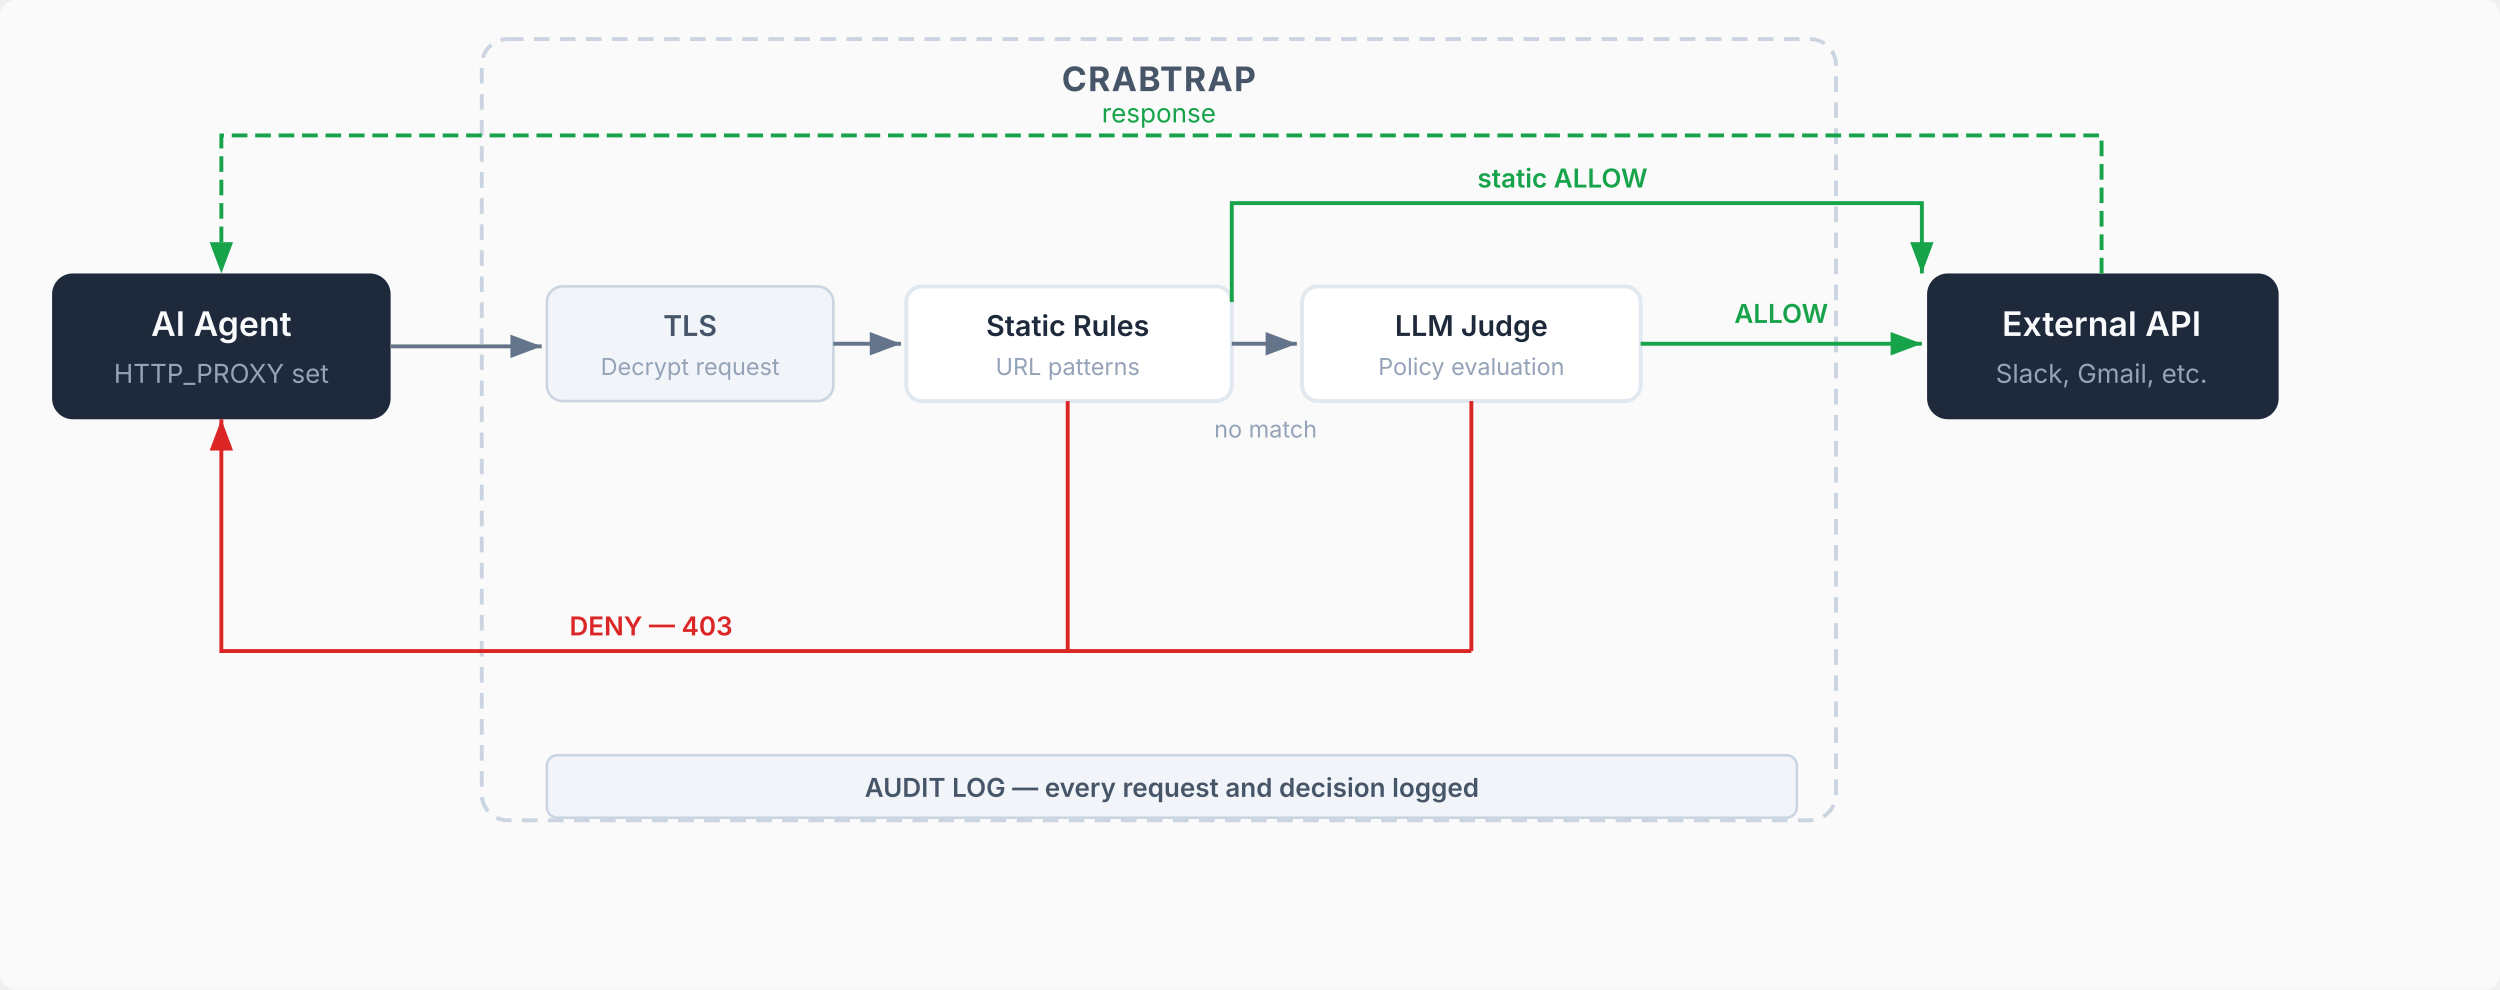
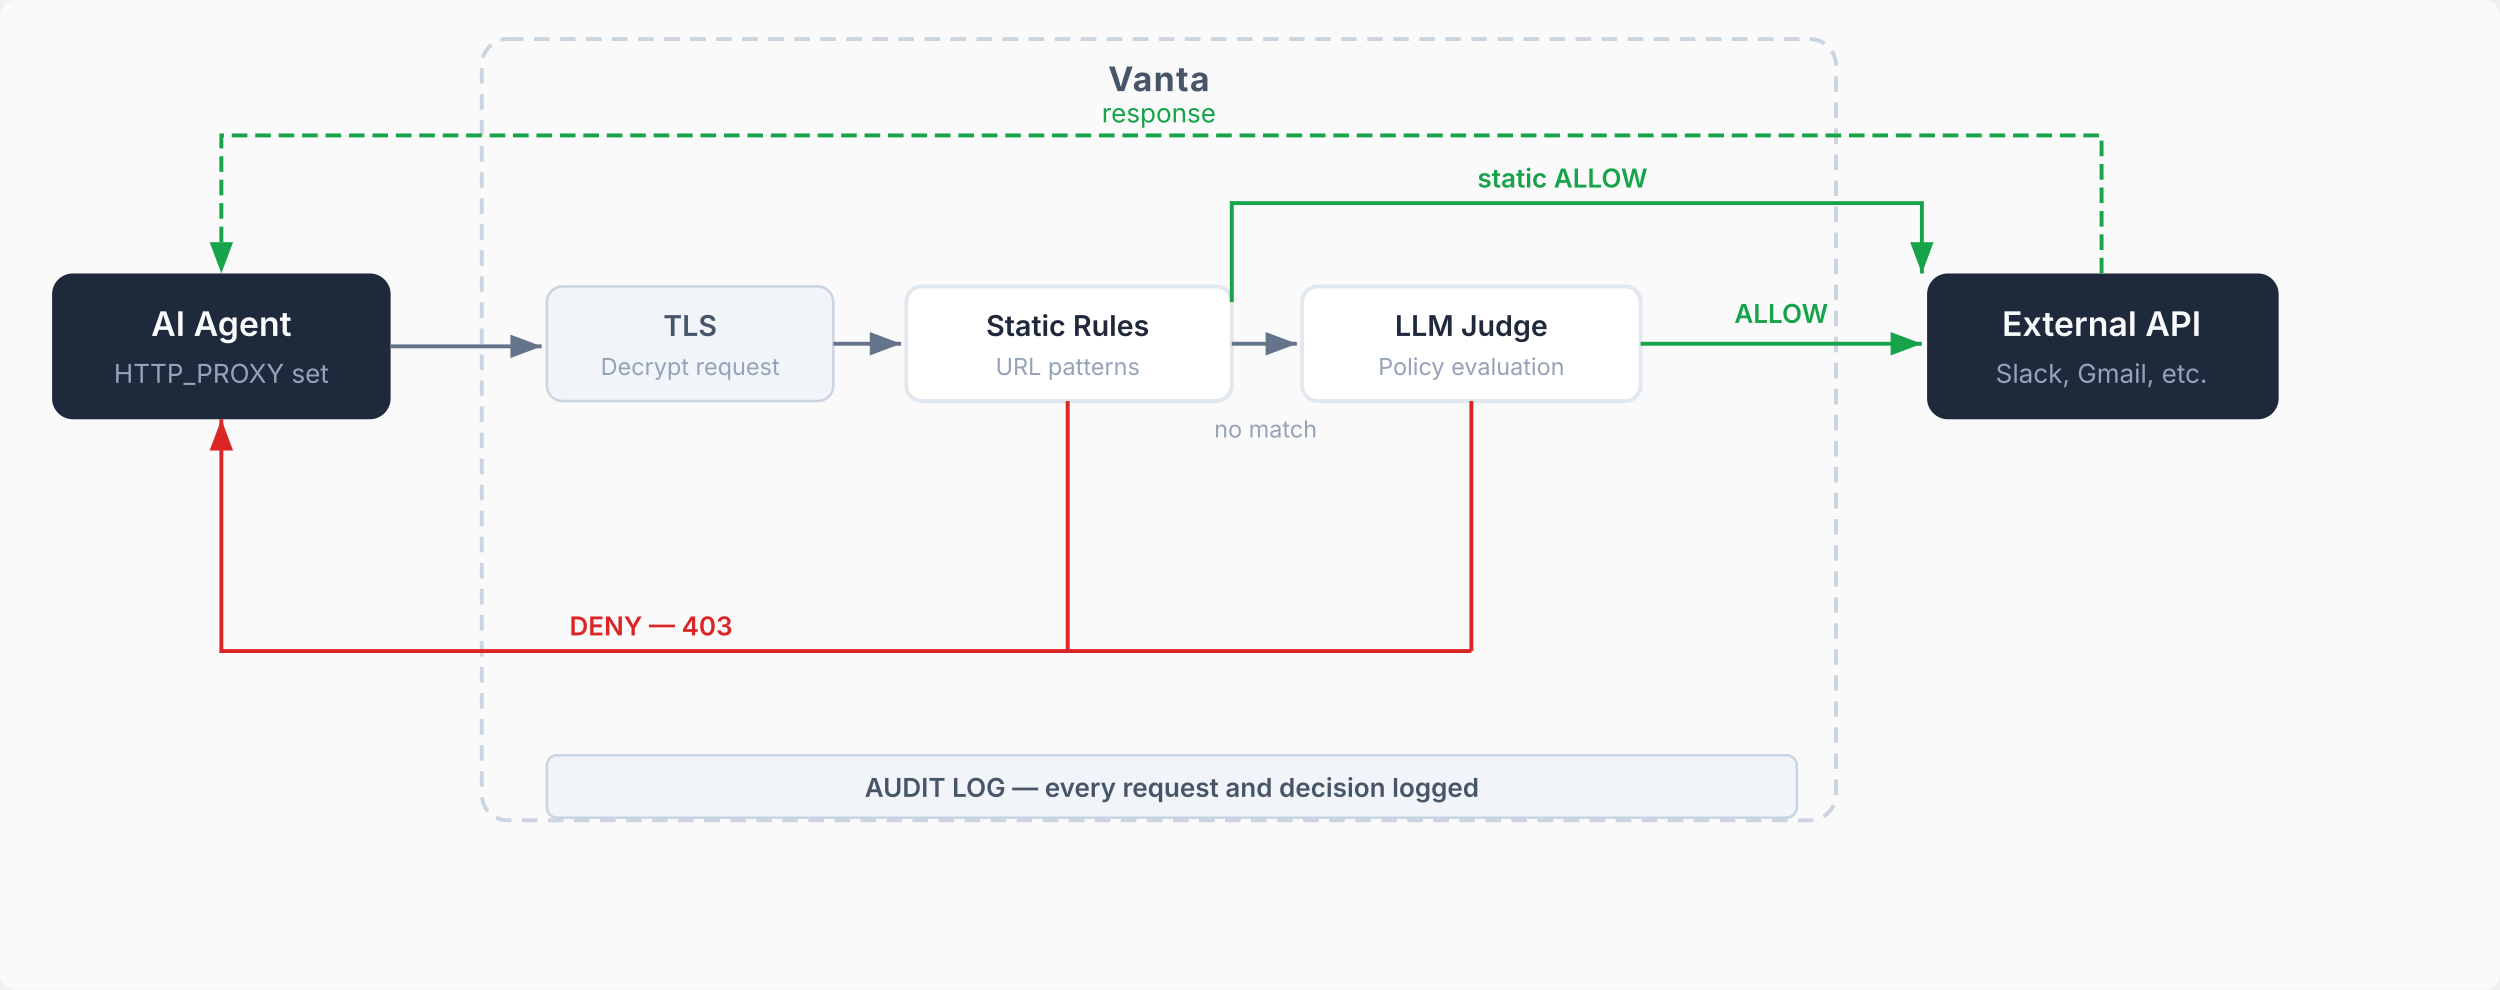
<svg xmlns="http://www.w3.org/2000/svg" viewBox="0 0 960 380" font-family="'Inter', 'Helvetica Neue', Arial, sans-serif">
  <defs>
    <marker id="arr" markerWidth="8" markerHeight="6" refX="8" refY="3" orient="auto">
      <path d="M0,0 L8,3 L0,6" fill="#64748b" />
    </marker>
    <marker id="arr-g" markerWidth="8" markerHeight="6" refX="8" refY="3" orient="auto">
      <path d="M0,0 L8,3 L0,6" fill="#16a34a" />
    </marker>
    <marker id="arr-r" markerWidth="8" markerHeight="6" refX="8" refY="3" orient="auto">
      <path d="M0,0 L8,3 L0,6" fill="#dc2626" />
    </marker>
  </defs>
  <rect width="960" height="380" fill="#fafafa" rx="6" />
  <rect x="20" y="105" width="130" height="56" rx="8" fill="#1e293b" />
  <text x="85" y="129" text-anchor="middle" fill="#f8fafc" font-size="13" font-weight="600">AI Agent</text>
  <text x="85" y="147" text-anchor="middle" fill="#94a3b8" font-size="10">HTTP_PROXY set</text>
  <rect x="185" y="15" width="520" height="300" rx="10" fill="none" stroke="#cbd5e1" stroke-width="1.5" stroke-dasharray="6,4" />
-   <text x="445" y="35" text-anchor="middle" fill="#475569" font-size="13" font-weight="700" letter-spacing="0.5">CRABTRAP</text>
+   <text x="445" y="35" text-anchor="middle" fill="#475569" font-size="13" font-weight="700" letter-spacing="0.5">Vanta</text>
  <rect x="210" y="110" width="110" height="44" rx="6" fill="#f1f5f9" stroke="#cbd5e1" stroke-width="1" />
  <text x="265" y="129" text-anchor="middle" fill="#475569" font-size="11" font-weight="600">TLS</text>
  <text x="265" y="144" text-anchor="middle" fill="#94a3b8" font-size="9">Decrypt request</text>
  <rect x="348" y="110" width="125" height="44" rx="6" fill="#fff" stroke="#e2e8f0" stroke-width="1.5" />
  <text x="410" y="129" text-anchor="middle" fill="#1e293b" font-size="11" font-weight="600">Static Rules</text>
  <text x="410" y="144" text-anchor="middle" fill="#94a3b8" font-size="9">URL patterns</text>
  <rect x="500" y="110" width="130" height="44" rx="6" fill="#fff" stroke="#e2e8f0" stroke-width="1.5" />
  <text x="565" y="129" text-anchor="middle" fill="#1e293b" font-size="11" font-weight="600">LLM Judge</text>
  <text x="565" y="144" text-anchor="middle" fill="#94a3b8" font-size="9">Policy evaluation</text>
  <rect x="210" y="290" width="480" height="24" rx="4" fill="#f1f5f9" stroke="#cbd5e1" stroke-width="1" />
  <text x="450" y="306" text-anchor="middle" fill="#475569" font-size="10" font-weight="600">AUDIT LOG — every request and decision logged</text>
  <rect x="740" y="105" width="135" height="56" rx="8" fill="#1e293b" />
  <text x="807" y="129" text-anchor="middle" fill="#f8fafc" font-size="13" font-weight="600">External API</text>
  <text x="807" y="147" text-anchor="middle" fill="#94a3b8" font-size="10">Slack, Gmail, etc.</text>
  <line x1="150" y1="133" x2="208" y2="133" stroke="#64748b" stroke-width="1.5" marker-end="url(#arr)" />
  <line x1="320" y1="132" x2="346" y2="132" stroke="#64748b" stroke-width="1.5" marker-end="url(#arr)" />
  <line x1="473" y1="132" x2="498" y2="132" stroke="#64748b" stroke-width="1.5" marker-end="url(#arr)" />
  <text x="486" y="168" text-anchor="middle" fill="#94a3b8" font-size="9">no match</text>
  <polyline points="473,116 473,78 738,78 738,105" fill="none" stroke="#16a34a" stroke-width="1.5" marker-end="url(#arr-g)" />
  <text x="600" y="72" text-anchor="middle" fill="#16a34a" font-size="10" font-weight="600">static ALLOW</text>
  <line x1="630" y1="132" x2="738" y2="132" stroke="#16a34a" stroke-width="1.5" marker-end="url(#arr-g)" />
  <text x="684" y="124" text-anchor="middle" fill="#16a34a" font-size="10" font-weight="600">ALLOW</text>
  <polyline points="807,105 807,52 85,52 85,105" fill="none" stroke="#16a34a" stroke-width="1.5" stroke-dasharray="6,3" marker-end="url(#arr-g)" />
  <text x="445" y="47" text-anchor="middle" fill="#16a34a" font-size="10">response</text>
  <line x1="410" y1="154" x2="410" y2="250" stroke="#dc2626" stroke-width="1.5" />
  <line x1="565" y1="154" x2="565" y2="250" stroke="#dc2626" stroke-width="1.5" />
  <polyline points="565,250 85,250 85,161" fill="none" stroke="#dc2626" stroke-width="1.5" marker-end="url(#arr-r)" />
  <text x="250" y="244" text-anchor="middle" fill="#dc2626" font-size="10" font-weight="600">DENY — 403</text>
</svg>
